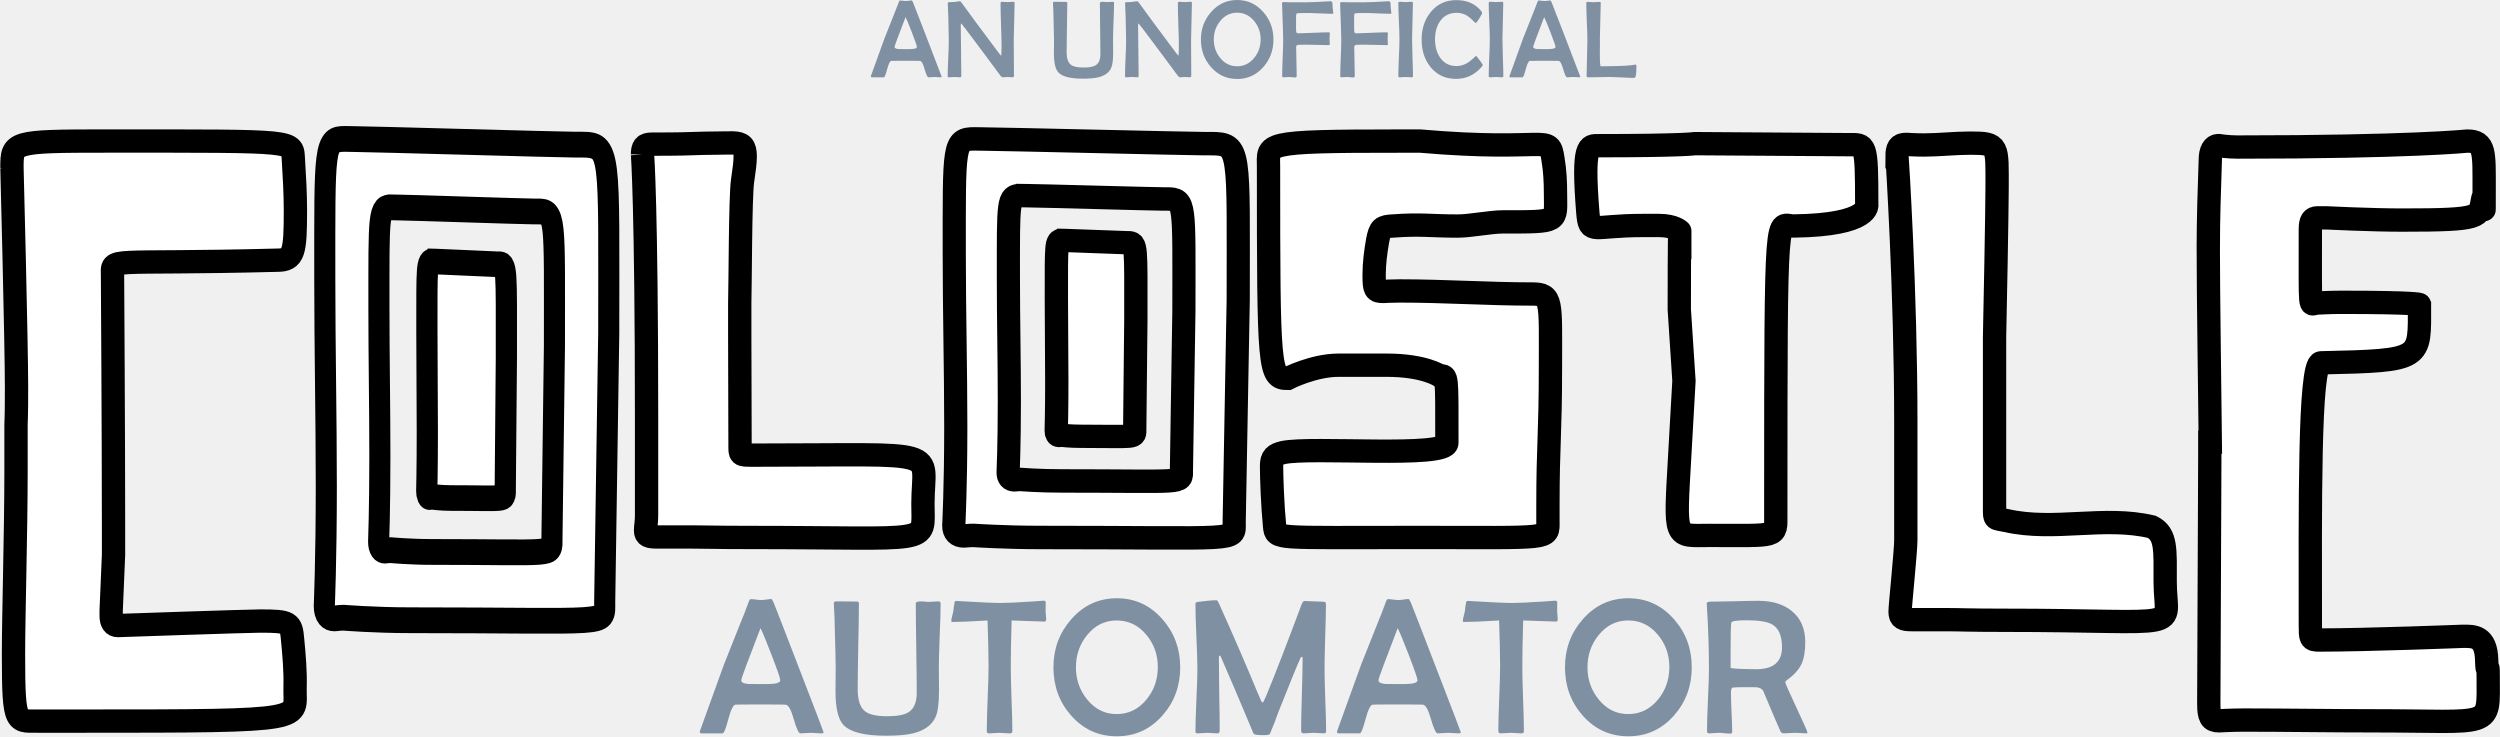
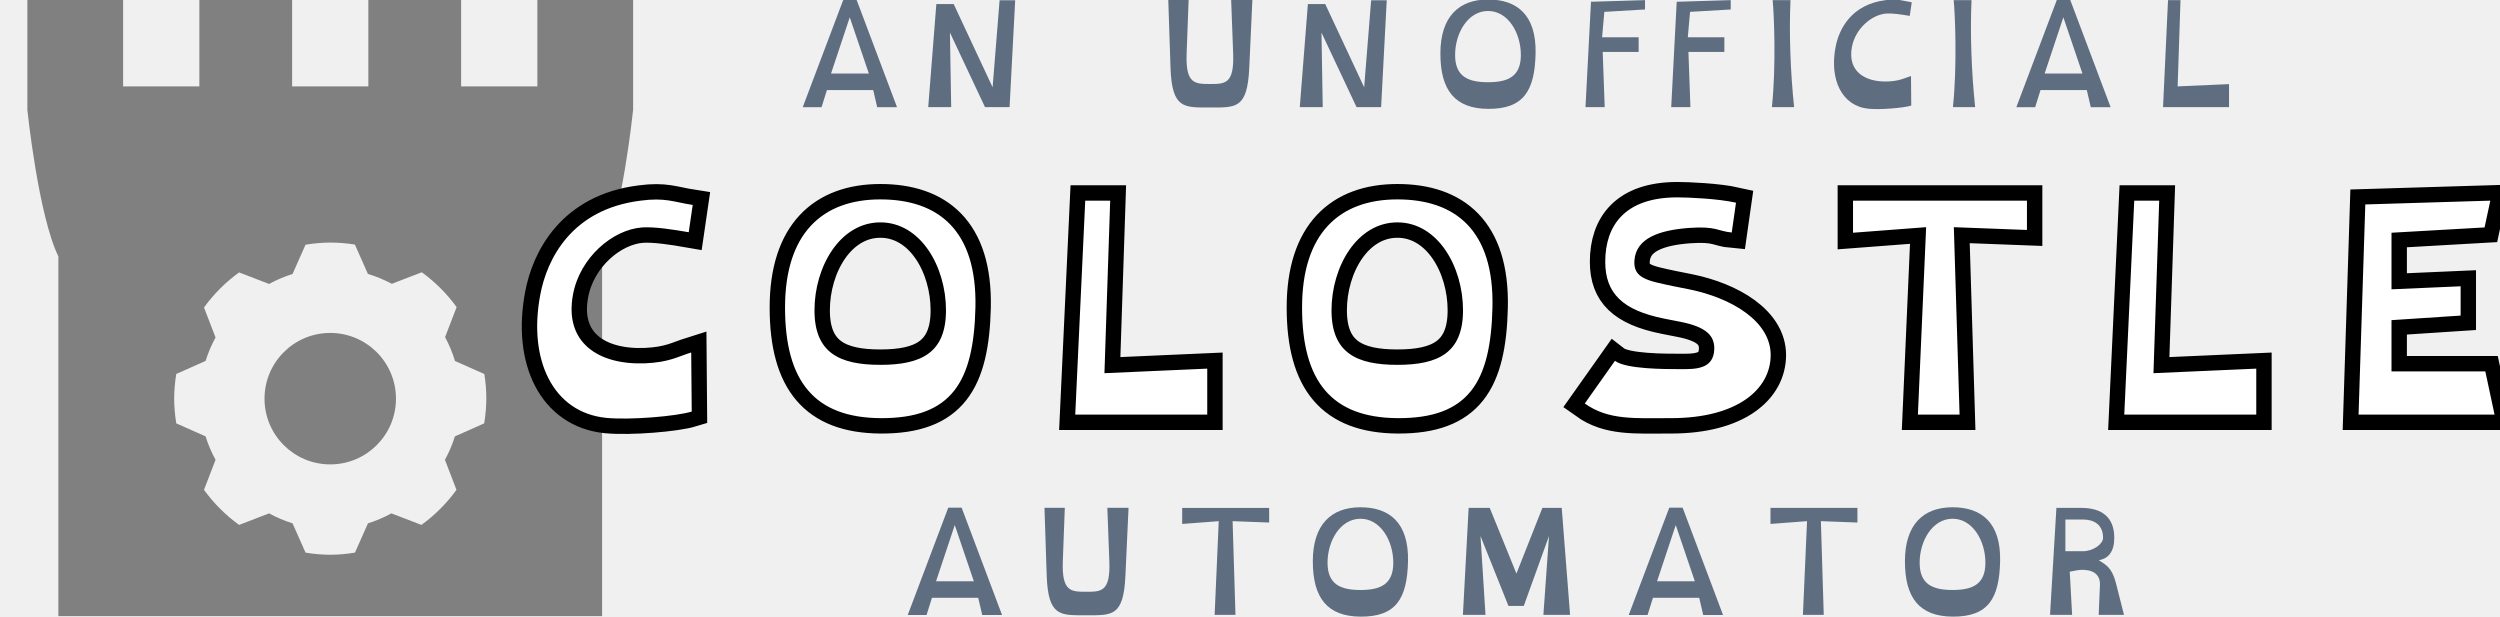
- <svg xmlns="http://www.w3.org/2000/svg" width="121.733mm" height="35.852mm" viewBox="0 0 460.093 135.505" version="1.1" id="svg1" xml:space="preserve">
+ <svg xmlns="http://www.w3.org/2000/svg" width="107.45mm" height="26.482mm" viewBox="0 0 406.111 100.089" version="1.1" id="svg1" xml:space="preserve">
  <defs id="defs1" />
-   <g id="layer1" transform="translate(-420.3167,-514.9411)">
-     <path style="font-size:16.294px;font-family:'Berlin Sans FB';-inkscape-font-specification:'Berlin Sans FB';text-align:center;text-anchor:middle;fill:#7f90a2;stroke-width:1.616;paint-order:markers fill stroke" d="m 571.888,649.702 q 0,0.208 -0.411,0.208 -0.325,0 -0.958,-0.052 -0.616,-0.052 -0.941,-0.052 -0.325,0 -0.975,0.052 -0.65,0.052 -0.975,0.052 -0.479,0 -1.232,-2.615 -0.735,-2.632 -1.505,-2.667 -0.633,-0.035 -3.301,-0.035 h -2.703 q -2.822,0 -3.216,0.035 -0.616,0.052 -1.317,2.667 -0.684,2.615 -1.061,2.615 h -3.849 q -0.342,0 -0.342,-0.242 0,-0.173 0.239,-0.779 l 4.191,-11.601 q 0.53,-1.403 3.216,-8.086 0.479,-1.108 1.3,-3.342 0.205,-0.658 0.445,-0.658 0.325,0 0.958,0.087 0.633,0.087 0.958,0.087 0.308,0 0.924,-0.087 0.633,-0.104 0.924,-0.104 0.154,0 0.428,0.641 0.411,0.97 4.054,10.441 5.149,13.315 5.149,13.437 z m -7.971,-9.558 q 0,-0.502 -1.539,-4.502 -1.488,-3.879 -2.104,-5.091 -3.541,9.142 -3.541,9.575 0,0.589 1.3,0.693 0.068,0.017 1.676,0.017 h 1.762 q 2.446,0 2.446,-0.693 z m 29.506,-14.147 q 0,2.009 -0.171,6.026 -0.154,4 -0.154,6.008 0,0.658 0.017,1.974 0.017,1.299 0.017,1.939 0,3.619 -0.667,5.021 -1.026,2.147 -3.985,2.909 -1.813,0.468 -5.114,0.468 -5.987,0 -7.851,-2.009 -1.437,-1.558 -1.437,-6.234 0,-0.571 0.017,-1.922 0.017,-1.368 0.017,-2.147 0,-2.043 -0.171,-7.532 0,-1.42 -0.154,-4.242 -0.017,-0.208 -0.017,-0.277 0,-0.364 0.445,-0.364 0.701,0 1.899,0.017 1.386,0.017 1.882,0.017 0.393,0 0.393,0.312 0,2.632 -0.12,7.913 -0.103,5.281 -0.103,7.913 0,2.978 1.317,4.034 1.129,0.935 4.157,0.935 2.754,0 3.917,-0.762 1.471,-0.952 1.471,-3.567 0,-2.736 -0.086,-8.207 -0.086,-5.489 -0.086,-8.225 0,-0.277 0.496,-0.346 0.359,-0.052 1.026,0 0.787,0.069 0.753,0.069 0.308,0 0.924,-0.052 0.633,-0.052 0.941,-0.052 0.428,0 0.428,0.381 z m 19.431,2.892 q 0,0.45 -0.308,0.45 -0.479,0 -6.055,-0.208 -0.154,5.281 -0.154,8.467 0,1.991 0.137,5.974 0.154,3.983 0.154,5.974 0,0.364 -0.496,0.364 -0.308,0 -0.941,-0.052 -0.633,-0.052 -0.958,-0.052 -0.308,0 -0.941,0.052 -0.633,0.052 -0.941,0.052 -0.428,0 -0.428,-0.433 0,-1.974 0.154,-5.922 0.171,-3.965 0.171,-5.956 0,-3.082 -0.188,-8.467 -4.413,0.277 -6.466,0.277 -0.205,0 -0.205,-0.173 0,-0.312 0.154,-0.9 0.188,-0.762 0.222,-0.9 0.034,-0.606 0.239,-1.68 0.086,-0.225 0.291,-0.225 l 0.205,0.017 q 6.055,0.364 7.988,0.364 1.71,0 5.593,-0.26 2.651,-0.173 2.207,-0.173 0.445,0 0.496,0.312 -0.034,-0.19 -0.034,1.68 0,0.225 0.051,0.71 0.051,0.468 0.051,0.71 z m 24.665,8.865 q 0,5.143 -3.25,8.848 -3.387,3.844 -8.416,3.844 -5.046,0 -8.416,-3.827 -3.25,-3.688 -3.25,-8.865 0,-5.125 3.284,-8.848 3.387,-3.861 8.381,-3.861 5.012,0 8.399,3.861 3.267,3.705 3.267,8.848 z m -4.122,-0.052 q 0,-3.394 -2.087,-5.905 -2.189,-2.667 -5.491,-2.667 -3.267,0 -5.439,2.701 -2.053,2.528 -2.053,5.922 0,3.376 2.053,5.905 2.172,2.701 5.439,2.701 3.318,0 5.508,-2.701 2.07,-2.528 2.07,-5.956 z m 30.977,11.774 q 0,0.433 -0.428,0.433 -0.308,0 -0.941,-0.052 -0.616,-0.052 -0.924,-0.052 -0.308,0 -0.941,0.052 -0.633,0.052 -0.941,0.052 -0.428,0 -0.428,-0.571 0,-2.199 0.137,-6.597 0.137,-4.398 0.137,-6.597 0,-0.329 -0.137,-0.329 -0.154,0 -0.239,0.19 -0.872,1.887 -4.122,10.078 -0.53,1.576 -1.522,3.931 -0.12,0.225 -1.232,0.225 -1.608,0 -1.779,-0.294 -0.582,-1.403 -1.659,-3.931 -1.42,-3.428 -4.362,-10.216 -0.051,-0.121 -0.222,-0.242 -0.137,0.104 -0.137,0.381 0,2.234 0.068,6.701 0.086,4.467 0.086,6.701 0,0.571 -0.428,0.571 -0.291,0 -0.889,-0.052 -0.599,-0.052 -0.889,-0.052 -0.308,0 -0.924,0.052 -0.599,0.052 -0.907,0.052 -0.428,0 -0.428,-0.329 0,-1.922 0.171,-5.749 0.188,-3.844 0.188,-5.766 0,-1.991 -0.188,-5.974 -0.171,-4 -0.171,-5.991 0,-0.329 0.393,-0.381 2.326,-0.312 3.507,-0.312 0.171,0 0.479,0.71 4.139,9.212 7.116,16.45 0.701,1.697 0.838,1.697 0.171,0 0.736,-1.385 2.326,-5.61 6.449,-16.657 0.257,-0.675 0.564,-0.675 0.582,0 1.745,0.069 1.18,0.069 1.762,0.069 0.428,0 0.428,0.416 0,1.991 -0.137,5.991 -0.12,3.983 -0.12,5.974 0,1.905 0.137,5.714 0.154,3.809 0.154,5.697 z m 24.785,0.225 q 0,0.208 -0.411,0.208 -0.325,0 -0.958,-0.052 -0.616,-0.052 -0.941,-0.052 -0.325,0 -0.975,0.052 -0.65,0.052 -0.975,0.052 -0.479,0 -1.232,-2.615 -0.736,-2.632 -1.505,-2.667 -0.633,-0.035 -3.301,-0.035 h -2.703 q -2.822,0 -3.216,0.035 -0.616,0.052 -1.317,2.667 -0.684,2.615 -1.061,2.615 h -3.849 q -0.342,0 -0.342,-0.242 0,-0.173 0.239,-0.779 l 4.191,-11.601 q 0.53,-1.403 3.216,-8.086 0.479,-1.108 1.3,-3.342 0.205,-0.658 0.445,-0.658 0.325,0 0.958,0.087 0.633,0.087 0.958,0.087 0.308,0 0.924,-0.087 0.633,-0.104 0.924,-0.104 0.154,0 0.428,0.641 0.411,0.97 4.054,10.441 5.149,13.315 5.149,13.437 z m -7.971,-9.558 q 0,-0.502 -1.539,-4.502 -1.488,-3.879 -2.104,-5.091 -3.541,9.142 -3.541,9.575 0,0.589 1.3,0.693 0.068,0.017 1.676,0.017 h 1.762 q 2.446,0 2.446,-0.693 z m 25.811,-11.255 q 0,0.45 -0.308,0.45 -0.479,0 -6.055,-0.208 -0.154,5.281 -0.154,8.467 0,1.991 0.137,5.974 0.154,3.983 0.154,5.974 0,0.364 -0.496,0.364 -0.308,0 -0.941,-0.052 -0.633,-0.052 -0.958,-0.052 -0.308,0 -0.941,0.052 -0.633,0.052 -0.941,0.052 -0.428,0 -0.428,-0.433 0,-1.974 0.154,-5.922 0.171,-3.965 0.171,-5.956 0,-3.082 -0.188,-8.467 -4.413,0.277 -6.466,0.277 -0.205,0 -0.205,-0.173 0,-0.312 0.154,-0.9 0.188,-0.762 0.222,-0.9 0.034,-0.606 0.239,-1.68 0.086,-0.225 0.291,-0.225 l 0.205,0.017 q 6.055,0.364 7.988,0.364 1.71,0 5.593,-0.26 2.651,-0.173 2.207,-0.173 0.445,0 0.496,0.312 -0.034,-0.19 -0.034,1.68 0,0.225 0.051,0.71 0.051,0.468 0.051,0.71 z m 24.665,8.865 q 0,5.143 -3.25,8.848 -3.387,3.844 -8.416,3.844 -5.046,0 -8.416,-3.827 -3.25,-3.688 -3.25,-8.865 0,-5.125 3.284,-8.848 3.387,-3.861 8.381,-3.861 5.012,0 8.399,3.861 3.267,3.705 3.267,8.848 z m -4.122,-0.052 q 0,-3.394 -2.087,-5.905 -2.189,-2.667 -5.491,-2.667 -3.267,0 -5.439,2.701 -2.053,2.528 -2.053,5.922 0,3.376 2.053,5.905 2.172,2.701 5.439,2.701 3.318,0 5.508,-2.701 2.07,-2.528 2.07,-5.956 z m 25.418,12.069 q 0,0.138 -0.274,0.138 -0.325,0 -0.992,-0.052 -0.667,-0.052 -0.992,-0.052 -0.359,0 -1.078,0.052 -0.701,0.052 -1.061,0.052 -0.393,0 -0.599,-0.433 -0.547,-1.177 -3.113,-7.29 -0.257,-0.623 -1.249,-0.762 -0.222,-0.017 -1.557,-0.017 -2.36,0 -2.805,0.069 -0.359,0.052 -0.359,0.883 0,1.212 0.103,3.636 0.12,2.407 0.12,3.602 0,0.364 -0.342,0.364 -0.342,0 -1.043,-0.069 -0.684,-0.087 -1.043,-0.087 -0.291,0 -0.889,0.052 -0.599,0.052 -0.889,0.052 -0.428,0 -0.428,-0.398 0,-1.922 0.171,-5.766 0.188,-3.861 0.188,-5.783 0,-5.472 -0.393,-11.671 l -0.017,-0.277 q -0.017,-0.346 0.718,-0.346 1.471,0 4.396,-0.069 2.942,-0.087 4.396,-0.087 3.797,0 6.089,1.835 2.532,2.026 2.532,5.749 0,2.563 -0.684,4.034 -0.718,1.558 -2.668,2.961 -0.325,0.225 -0.325,0.433 0,0.242 2.035,4.606 2.053,4.363 2.053,4.641 z m -4.687,-15.705 q 0,-3.134 -1.779,-4.19 -1.317,-0.779 -4.738,-0.779 -2.771,0 -2.822,0.45 -0.12,0.935 -0.12,5.004 v 3.307 q 0.051,0.035 0.222,0.069 0.308,0.035 1.009,0.087 1.625,0.087 3.507,0.087 4.721,0 4.721,-4.034 z" id="text169-5" aria-label="AUTOMATOR" />
-     <path style="font-size:9.324px;font-family:'Berlin Sans FB';-inkscape-font-specification:'Berlin Sans FB';text-align:center;text-anchor:middle;fill:#7f90a2;stroke-width:0.925;paint-order:markers fill stroke" d="m 593.619,529.051 q 0,0.119 -0.235,0.119 -0.186,0 -0.548,-0.03 -0.352,-0.03 -0.538,-0.03 -0.186,0 -0.558,0.03 -0.372,0.03 -0.558,0.03 -0.274,0 -0.705,-1.496 -0.421,-1.506 -0.861,-1.526 -0.362,-0.02 -1.889,-0.02 h -1.547 q -1.615,0 -1.84,0.02 -0.352,0.03 -0.754,1.526 -0.392,1.496 -0.607,1.496 h -2.202 q -0.196,0 -0.196,-0.139 0,-0.099 0.137,-0.446 l 2.398,-6.639 q 0.303,-0.803 1.84,-4.627 0.274,-0.634 0.744,-1.912 0.117,-0.377 0.254,-0.377 0.186,0 0.548,0.05 0.362,0.05 0.548,0.05 0.176,0 0.529,-0.05 0.362,-0.059 0.529,-0.059 0.088,0 0.245,0.367 0.235,0.555 2.32,5.975 2.946,7.62 2.946,7.689 z m -4.561,-5.47 q 0,-0.287 -0.881,-2.576 -0.852,-2.22 -1.204,-2.913 -2.026,5.232 -2.026,5.48 0,0.337 0.744,0.396 0.039,0.011 0.959,0.011 h 1.008 q 1.4,0 1.4,-0.396 z m 17.981,-8.095 q 0,1.14 -0.078,3.438 -0.078,2.299 -0.078,3.448 0,1.08 0.019,3.24 0.019,2.15 0.019,3.23 0,0.327 -0.245,0.327 -0.147,0 -0.44,-0.03 -0.294,-0.03 -0.44,-0.03 -0.157,0 -0.48,0.03 -0.323,0.03 -0.48,0.03 -0.176,0 -0.421,-0.327 -2.114,-2.883 -6.411,-8.601 -0.666,-0.872 -0.773,-0.971 -0.098,0 -0.098,0.406 0,1.526 0.049,4.588 0.049,3.052 0.049,4.578 0,0.327 -0.196,0.327 -0.166,0 -0.509,-0.03 -0.343,-0.03 -0.509,-0.03 -0.176,0 -0.529,0.03 -0.343,0.03 -0.519,0.03 -0.245,0 -0.245,-0.198 0,-1.09 0.098,-3.28 0.108,-2.2 0.108,-3.3 0,-1.199 -0.088,-4.32 -0.019,-0.812 -0.098,-2.438 l -0.011,-0.129 q -0.011,-0.149 0.235,-0.159 0.636,-0.011 0.998,-0.04 0.137,-0.011 0.519,-0.079 0.323,-0.059 0.509,-0.059 0.088,0 0.303,0.287 2.251,3.131 6.891,9.314 0.206,0.258 0.382,0.446 0.069,-0.416 0.069,-1.902 0,-1.288 -0.098,-3.864 -0.088,-2.576 -0.088,-3.854 0,-0.327 0.196,-0.327 0.176,0 0.529,0.03 0.362,0.03 0.538,0.03 0.186,0 0.558,-0.03 0.372,-0.03 0.558,-0.03 0.206,0 0.206,0.218 z m 18.304,0 q 0,1.149 -0.098,3.448 -0.088,2.289 -0.088,3.438 0,0.377 0.011,1.13 0.011,0.743 0.011,1.11 0,2.071 -0.382,2.874 -0.587,1.229 -2.281,1.665 -1.038,0.268 -2.927,0.268 -3.426,0 -4.493,-1.149 -0.822,-0.892 -0.822,-3.567 0,-0.327 0.011,-1.1 0.011,-0.783 0.011,-1.229 0,-1.169 -0.098,-4.31 0,-0.813 -0.088,-2.428 -0.011,-0.119 -0.011,-0.158 0,-0.208 0.254,-0.208 0.401,0 1.087,0.011 0.793,0.011 1.077,0.011 0.225,0 0.225,0.178 0,1.506 -0.069,4.528 -0.059,3.022 -0.059,4.528 0,1.704 0.754,2.309 0.646,0.535 2.379,0.535 1.576,0 2.242,-0.436 0.842,-0.545 0.842,-2.041 0,-1.566 -0.049,-4.697 -0.049,-3.141 -0.049,-4.707 0,-0.158 0.284,-0.198 0.206,-0.03 0.587,0 0.45,0.04 0.431,0.04 0.176,0 0.529,-0.03 0.362,-0.03 0.538,-0.03 0.245,0 0.245,0.218 z m 14.33,0 q 0,1.14 -0.078,3.438 -0.078,2.299 -0.078,3.448 0,1.08 0.019,3.24 0.019,2.15 0.019,3.23 0,0.327 -0.245,0.327 -0.147,0 -0.44,-0.03 -0.294,-0.03 -0.44,-0.03 -0.157,0 -0.48,0.03 -0.323,0.03 -0.48,0.03 -0.176,0 -0.421,-0.327 -2.114,-2.883 -6.411,-8.601 -0.666,-0.872 -0.773,-0.971 -0.098,0 -0.098,0.406 0,1.526 0.049,4.588 0.049,3.052 0.049,4.578 0,0.327 -0.196,0.327 -0.166,0 -0.509,-0.03 -0.343,-0.03 -0.509,-0.03 -0.176,0 -0.529,0.03 -0.343,0.03 -0.519,0.03 -0.245,0 -0.245,-0.198 0,-1.09 0.098,-3.28 0.108,-2.2 0.108,-3.3 0,-1.199 -0.088,-4.32 -0.019,-0.812 -0.098,-2.438 l -0.011,-0.129 q -0.011,-0.149 0.235,-0.159 0.636,-0.011 0.998,-0.04 0.137,-0.011 0.519,-0.079 0.323,-0.059 0.509,-0.059 0.088,0 0.303,0.287 2.251,3.131 6.891,9.314 0.206,0.258 0.382,0.446 0.069,-0.416 0.069,-1.902 0,-1.288 -0.098,-3.864 -0.088,-2.576 -0.088,-3.854 0,-0.327 0.196,-0.327 0.176,0 0.529,0.03 0.362,0.03 0.538,0.03 0.186,0 0.558,-0.03 0.372,-0.03 0.558,-0.03 0.206,0 0.206,0.218 z m 15.006,6.728 q 0,2.943 -1.86,5.063 -1.938,2.2 -4.816,2.2 -2.888,0 -4.816,-2.19 -1.86,-2.111 -1.86,-5.073 0,-2.933 1.879,-5.063 1.938,-2.21 4.796,-2.21 2.868,0 4.806,2.21 1.87,2.12 1.87,5.063 z m -2.359,-0.03 q 0,-1.942 -1.194,-3.379 -1.253,-1.526 -3.142,-1.526 -1.87,0 -3.113,1.546 -1.175,1.447 -1.175,3.389 0,1.932 1.175,3.379 1.243,1.546 3.113,1.546 1.899,0 3.152,-1.546 1.184,-1.447 1.184,-3.409 z m 13.371,-4.885 q 0,0.188 -0.206,0.188 -0.763,0 -2.506,-0.089 -1.625,-0.079 -2.506,-0.059 l -0.715,0.011 q -0.685,0.011 -0.724,0.03 -0.196,0.079 -0.196,0.624 v 2.388 q 0,0.674 0.284,0.674 0.949,0 2.858,-0.089 1.919,-0.089 2.868,-0.089 0.206,0 0.206,0.158 0,0.168 -0.029,0.505 -0.019,0.327 -0.019,0.495 0,0.178 0.019,0.545 0.019,0.357 0.019,0.535 0,0.119 -0.206,0.119 -0.675,0 -2.056,-0.04 -1.37,-0.04 -2.056,-0.04 -1.263,0 -1.429,0.02 -0.44,0.05 -0.44,0.367 0,0.892 0.049,2.675 0.049,1.784 0.049,2.675 0,0.297 -0.235,0.297 -0.196,0 -0.587,-0.04 -0.382,-0.05 -0.587,-0.05 -0.166,0 -0.509,0.03 -0.343,0.03 -0.509,0.03 -0.245,0 -0.245,-0.218 0,-1.1 0.088,-3.31 0.098,-2.21 0.098,-3.31 0,-1.021 -0.206,-6.639 v -0.129 q -0.011,-0.208 0.245,-0.238 0.078,0 1.243,0.03 1.537,0.03 2.848,0.011 1.772,-0.02 4.512,-0.198 0.372,-0.03 0.421,0.327 -0.011,0.268 0.039,0.813 0.117,0.763 0.117,0.991 z m 10.689,0 q 0,0.188 -0.206,0.188 -0.763,0 -2.506,-0.089 -1.625,-0.079 -2.506,-0.059 l -0.715,0.011 q -0.685,0.011 -0.724,0.03 -0.196,0.079 -0.196,0.624 v 2.388 q 0,0.674 0.284,0.674 0.949,0 2.858,-0.089 1.919,-0.089 2.868,-0.089 0.206,0 0.206,0.158 0,0.168 -0.029,0.505 -0.019,0.327 -0.019,0.495 0,0.178 0.019,0.545 0.019,0.357 0.019,0.535 0,0.119 -0.206,0.119 -0.675,0 -2.056,-0.04 -1.37,-0.04 -2.056,-0.04 -1.263,0 -1.429,0.02 -0.44,0.05 -0.44,0.367 0,0.892 0.049,2.675 0.049,1.784 0.049,2.675 0,0.297 -0.235,0.297 -0.196,0 -0.587,-0.04 -0.382,-0.05 -0.587,-0.05 -0.166,0 -0.509,0.03 -0.343,0.03 -0.509,0.03 -0.245,0 -0.245,-0.218 0,-1.1 0.088,-3.31 0.098,-2.21 0.098,-3.31 0,-1.021 -0.206,-6.639 v -0.129 q -0.011,-0.208 0.245,-0.238 0.078,0 1.243,0.03 1.537,0.03 2.848,0.011 1.772,-0.02 4.512,-0.198 0.372,-0.03 0.421,0.327 -0.011,0.268 0.039,0.813 0.117,0.763 0.117,0.991 z m 3.974,11.663 q 0,0.208 -0.284,0.208 -0.176,0 -0.538,-0.03 -0.362,-0.03 -0.538,-0.03 -0.186,0 -0.548,0.03 -0.362,0.03 -0.538,0.03 -0.245,0 -0.245,-0.228 0,-1.13 0.098,-3.399 0.108,-2.279 0.108,-3.418 0,-1.1 -0.108,-3.3 -0.098,-2.21 -0.098,-3.31 0,-0.248 0.225,-0.248 0.186,0 0.568,0.03 0.382,0.03 0.578,0.03 0.176,0 0.529,-0.03 0.352,-0.03 0.529,-0.03 0.254,0 0.254,0.198 0,1.11 -0.078,3.329 -0.078,2.22 -0.078,3.329 0,1.14 0.078,3.418 0.088,2.279 0.088,3.419 z m 12.852,-2.081 q 0,0.119 -0.186,0.337 -1.909,2.239 -4.728,2.239 -2.937,0 -4.698,-2.17 -1.644,-2.021 -1.644,-5.053 0,-3.032 1.674,-5.073 1.781,-2.2 4.708,-2.2 2.966,0 4.591,2.031 0.157,0.208 0.157,0.347 0,0.168 -0.519,1.001 -0.519,0.822 -0.626,0.822 -0.127,0 -0.597,-0.486 -0.578,-0.595 -1.087,-0.892 -0.842,-0.486 -1.86,-0.486 -1.938,0 -3.015,1.496 -0.959,1.338 -0.959,3.369 0,2.031 0.949,3.399 1.077,1.536 3.005,1.536 0.959,0 1.85,-0.486 0.587,-0.317 1.194,-0.902 0.509,-0.486 0.558,-0.486 0.059,0 0.646,0.793 0.587,0.783 0.587,0.862 z m 3.778,2.081 q 0,0.208 -0.284,0.208 -0.176,0 -0.538,-0.03 -0.362,-0.03 -0.538,-0.03 -0.186,0 -0.548,0.03 -0.362,0.03 -0.538,0.03 -0.245,0 -0.245,-0.228 0,-1.13 0.098,-3.399 0.108,-2.279 0.108,-3.418 0,-1.1 -0.108,-3.3 -0.098,-2.21 -0.098,-3.31 0,-0.248 0.225,-0.248 0.186,0 0.568,0.03 0.382,0.03 0.578,0.03 0.176,0 0.529,-0.03 0.352,-0.03 0.529,-0.03 0.255,0 0.255,0.198 0,1.11 -0.078,3.329 -0.078,2.22 -0.078,3.329 0,1.14 0.078,3.418 0.088,2.279 0.088,3.419 z m 14.164,0.089 q 0,0.119 -0.235,0.119 -0.186,0 -0.548,-0.03 -0.352,-0.03 -0.538,-0.03 -0.186,0 -0.558,0.03 -0.372,0.03 -0.558,0.03 -0.274,0 -0.705,-1.496 -0.421,-1.506 -0.861,-1.526 -0.362,-0.02 -1.889,-0.02 h -1.547 q -1.615,0 -1.84,0.02 -0.352,0.03 -0.754,1.526 -0.392,1.496 -0.607,1.496 h -2.202 q -0.196,0 -0.196,-0.139 0,-0.099 0.137,-0.446 l 2.398,-6.639 q 0.303,-0.803 1.84,-4.627 0.274,-0.634 0.744,-1.912 0.117,-0.377 0.254,-0.377 0.186,0 0.548,0.05 0.362,0.05 0.548,0.05 0.176,0 0.529,-0.05 0.362,-0.059 0.529,-0.059 0.088,0 0.245,0.367 0.235,0.555 2.32,5.975 2.946,7.62 2.946,7.689 z m -4.561,-5.47 q 0,-0.287 -0.881,-2.576 -0.852,-2.22 -1.204,-2.913 -2.026,5.232 -2.026,5.48 0,0.337 0.744,0.396 0.039,0.011 0.959,0.011 h 1.008 q 1.4,0 1.4,-0.396 z m 14.898,3.438 q 0,1.387 -0.147,1.972 -0.069,0.287 -0.343,0.287 -0.724,0 -2.173,-0.089 -1.449,-0.079 -2.173,-0.079 -0.685,0 -2.046,0.03 -1.361,0.03 -2.046,0.03 -0.245,0 -0.245,-0.248 0,-1.08 0.069,-3.26 0.078,-2.18 0.078,-3.27 0,-1.149 -0.108,-3.438 -0.098,-2.299 -0.098,-3.448 0,-0.218 0.245,-0.218 0.176,0 0.538,0.03 0.362,0.03 0.548,0.03 0.176,0 0.548,-0.03 0.372,-0.03 0.548,-0.03 0.235,0 0.235,0.188 0,1.05 -0.078,3.161 -0.078,2.111 -0.078,3.171 0,0.515 0,1.566 -0.011,1.05 -0.011,1.566 0,2.2 0.176,2.2 3.612,0 5.452,-0.178 0.088,-0.011 0.45,-0.069 0.294,-0.059 0.45,-0.059 0.206,0 0.206,0.188 z" id="text170-5" aria-label="AN UNOFFICIAL" />
-     <path style="font-size:43.25px;font-family:'Summer Square';-inkscape-font-specification:'Summer Square';text-align:center;text-anchor:middle;fill:#ffffff;stroke:#000000;stroke-width:4.29;paint-order:markers fill stroke" d="m 826.724,560.566 c 0,8.662 0.279,26.536 0.372,35.748 h -0.093 v 3.025 c 0,2.475 -0.186,43.31 -0.186,45.098 0,2.475 0.372,3.162 1.86,3.162 0,0 2.325,-0.138 4.649,-0.138 7.904,0 15.807,0.138 23.618,0.138 22.595,0 21.294,1.65 21.294,-8.25 0,-3.3 -0.186,0.531 -0.279,-2.906 -0.093,-4.537 -2.418,-4.4 -4.37,-4.4 0,0 -17.481,0.687 -26.501,0.687 -1.581,0 -1.581,-0.275 -1.581,-2.75 0,-20.624 -0.279,-48.266 1.953,-48.266 18.969,-0.412 18.132,-0.55 18.132,-10.724 0,0 -0.186,-0.41 -14.506,-0.41 -2.046,0 -4.37,0.138 -4.37,0.138 -1.395,0 -1.209,2.601 -1.209,-13.623 0,-1.512 0.372,-2.062 1.302,-2.062 h 0.837 0.744 c 0,0 8.369,0.412 14.041,0.412 14.971,0 14.134,-0.55 14.785,-3.85 0.279,-1.787 0.279,6.496 0.279,-1.891 0,-6.737 0.186,-8.8 -3.069,-8.8 0,0 -10.693,1.1 -42.308,1.1 -1.86,0 -3.533,-0.275 -3.533,-0.275 -0.93,0 -1.488,0.962 -1.488,2.612 -0.186,5.5 -0.372,10.862 -0.372,16.224 z" id="path9" />
-     <path style="font-size:43.25px;font-family:'Summer Square';-inkscape-font-specification:'Summer Square';text-align:center;text-anchor:middle;fill:#ffffff;stroke:#000000;stroke-width:4.29;paint-order:markers fill stroke" d="m 769.446,543.789 c 0,0 1.613,24.568 1.613,48.747 v 21.867 c 0,1.936 -1.056,12.072 -1.056,13.097 0,1.253 0.558,1.481 2.139,1.481 h 6.23 c 2.697,0 4.37,0.114 10.507,0.114 34.683,0 29.912,2.243 29.912,-7.096 0,-5.904 0.262,-8.745 -2.457,-10.097 -8.71,-2.087 -17.937,0.839 -26.711,-1.144 -2.285,-0.517 -2.232,0 -2.232,-2.278 v -24.715 -6.834 c 0.093,-3.417 0.465,-23.804 0.465,-27.22 0,-8.086 0.372,-8.428 -4.928,-8.428 -2.883,0 -5.765,0.342 -8.555,0.342 -1.581,0 -3.254,-0.114 -3.254,-0.114 -1.302,0 -1.674,0.569 -1.674,2.278 z" id="path8" />
-     <path style="font-size:43.25px;font-family:'Summer Square';-inkscape-font-specification:'Summer Square';text-align:center;text-anchor:middle;fill:#ffffff;stroke:#000000;stroke-width:4.29;paint-order:markers fill stroke" d="m 730.23,585.041 -0.768,13.566 c -0.91,16.07 -1.116,14.872 5.486,14.872 12.739,0 12.181,0.471 12.181,-3.765 V 607.549 c 0,-56.76 0.093,-50.924 3.347,-51.018 14.32,-0.188 13.39,-3.953 13.39,-3.953 0,-11.578 -0.186,-11.013 -3.347,-11.013 l -28.268,-0.188 c 0,0 -2.139,0.377 -17.76,0.377 -1.767,0 -2.976,-0.471 -1.953,12.331 0.372,4.142 0.651,2.353 10.135,2.353 h 2.976 c 2.79,0 3.812,1.035 3.812,1.035 0,-0.188 -0.093,1.035 -0.093,14.402 z" id="path7" />
-     <path style="font-size:43.25px;font-family:'Summer Square';-inkscape-font-specification:'Summer Square';text-align:center;text-anchor:middle;fill:#ffffff;stroke:#000000;stroke-width:4.29;paint-order:markers fill stroke" d="m 677.948,540.906 c -25.757,0 -24.176,0.377 -24.176,4.801 0,37.463 0.093,38.875 3.533,38.875 0,0 4.727,-2.431 9.377,-2.431 h 8.834 c 6.974,0 9.778,1.96 9.778,1.96 1.395,0 1.302,-0.377 1.302,12.331 0,2.824 -24.92,0.659 -30.127,1.788 -1.581,0.377 -2.139,0.847 -2.139,2.447 0,2.165 0.186,7.342 0.558,11.107 0.279,2.447 -0.279,2.071 26.222,2.071 25.106,0 24.083,0.471 24.083,-3.012 v -2.918 c 0,-11.201 0.465,-12.889 0.465,-25.597 0,-12.048 0.372,-13.278 -3.347,-13.278 -8.09,0 -16.179,-0.565 -24.362,-0.565 -1.488,0 -3.069,0.094 -3.069,0.094 -1.488,0 -1.674,-0.282 -1.674,-3.012 0,-2.165 0.279,-4.236 0.651,-6.401 0.465,-2.259 0.744,-2.541 2.883,-2.636 5.021,-0.377 6.845,0.013 11.866,0.013 2.325,0 5.987,-0.767 8.312,-0.767 10.6,0 9.67,0.094 9.67,-5.177 0,-2.071 -0.093,-4.236 -0.465,-6.401 -0.744,-4.801 -0.558,-1.224 -24.455,-3.295 h -3.719 z" id="path6" />
-     <path style="font-size:43.25px;font-family:'Summer Square';-inkscape-font-specification:'Summer Square';text-align:center;text-anchor:middle;fill:#ffffff;stroke:#000000;stroke-width:4.29;paint-order:markers fill stroke" d="m 538.563,543.353 c 0,0 0.744,9.695 0.744,48.288 v 18.073 c 0,1.6 -0.186,1.977 -0.186,2.824 0,1.035 0.558,1.224 2.139,1.224 h 6.23 c 2.697,0 4.37,0.094 10.507,0.094 34.683,0 32.158,1.506 32.173,-6.212 0.019,-10.363 4.415,-8.942 -30.499,-8.942 h -0.93 c -2.325,0 -2.232,0 -2.232,-1.883 l -0.053,-20.339 v -5.648 c 0.093,-2.824 0.093,-19.792 0.518,-22.584 1.217,-7.988 0.372,-6.966 -4.928,-6.966 -2.883,0 -5.519,0.172 -8.309,0.172 -1.581,0 -3.5,0.017 -3.5,0.017 -1.302,0 -1.674,0.471 -1.674,1.883 z" id="path3" />
-     <path style="font-size:43.25px;font-family:'Summer Square';-inkscape-font-specification:'Summer Square';text-align:center;text-anchor:middle;fill:#ffffff;stroke:#000000;stroke-width:4.29;paint-order:markers fill stroke" d="m 422.518,545.86 c 0,0 0.837,32.414 0.837,40.276 0,2.345 0,4.69 -0.093,7.035 v 8.828 c 0,10.621 -0.465,26.483 -0.465,33.242 0,13.931 0.465,12.276 5.114,12.414 h 7.253 c 43.052,0 39.282,-0.104 39.456,-6.279 0.082,-2.895 -0.186,-5.931 -0.465,-8.828 -0.279,-3.034 -0.465,-3.31 -5.951,-3.31 -2.325,0 -26.222,0.828 -26.222,0.828 -0.744,0 -1.209,-0.552 -1.209,-1.793 v -0.966 l 0.435,-10.273 v -5.241 c 0,-17.103 -0.186,-46.069 -0.186,-46.069 0,-3.586 -1.674,-2.069 30.313,-2.897 3.068,0 3.347,-1.379 3.347,-9.241 0,-3.034 -0.186,-6.207 -0.372,-9.241 -0.279,-3.586 1.581,-3.448 -34.126,-3.448 -17.76,0 -17.667,0.138 -17.667,4.966 z" id="text1-1" />
-     <g id="g11" transform="matrix(2.16312,0,0,2.16312,-756.4506,-677.7429)">
-       <path id="path4" style="font-size:43.25px;font-family:'Summer Square';-inkscape-font-specification:'Summer Square';text-align:center;text-anchor:middle;fill:#ffffff;stroke:#000000;stroke-width:1.983;paint-order:markers fill stroke" d="m 630.763,559.757 c -1.83,-0.005 -1.729,0.554 -1.729,9.788 0,4.844 0.13,9.731 0.13,14.575 0,5.147 -0.173,8.347 -0.173,8.347 0,0.562 0.302,0.866 0.865,0.866 0.216,0 0.346,-0.045 0.821,-0.045 0,0 2.638,0.175 5.709,0.175 17.343,0 16.609,0.388 16.609,-1.256 0.043,-2.206 0.346,-18.857 0.346,-18.857 0,-12.672 0.26,-13.191 -2.335,-13.191 h -0.564 c -1.384,0 -17.56,-0.388 -18.771,-0.388 -0.346,0 -0.647,-0.013 -0.908,-0.014 z m 3.975,4.793 c 0.162,9.9e-4 0.348,0.01 0.562,0.01 0.749,0 10.746,0.278 11.602,0.278 h 0.348 c 1.604,0 1.442,0.372 1.442,9.444 0,0 -0.185,11.922 -0.212,13.501 0,1.177 0.454,0.899 -10.266,0.899 -1.898,0 -3.529,-0.126 -3.529,-0.126 -0.294,0 -0.373,0.033 -0.507,0.033 -0.348,0 -0.535,-0.219 -0.535,-0.621 0,0 0.106,-2.29 0.106,-5.975 0,-3.468 -0.081,-6.966 -0.081,-10.434 0,-6.611 -0.062,-7.012 1.069,-7.008 z" transform="scale(0.9939077,1.00613)" />
-       <path id="path11" style="font-size:43.25px;font-family:'Summer Square';-inkscape-font-specification:'Summer Square';text-align:center;text-anchor:middle;fill:#ffffff;stroke:#000000;stroke-width:1.983;paint-order:markers fill stroke" d="m 634.37,571.822 c -0.509,-0.003 -0.481,0.274 -0.481,4.841 0,2.396 0.036,4.812 0.036,7.208 0,2.545 -0.048,4.128 -0.048,4.128 0,0.278 0.084,0.428 0.241,0.428 0.06,0 0.096,-0.022 0.229,-0.022 0,0 0.734,0.086 1.588,0.086 4.825,0 4.621,0.192 4.621,-0.621 0.012,-1.091 0.096,-9.326 0.096,-9.326 0,-6.267 0.072,-6.524 -0.649,-6.524 h -0.157 c -0.385,0 -4.885,-0.192 -5.222,-0.192 -0.096,0 -0.18,-0.006 -0.253,-0.007 z" />
+   <g id="layer1" transform="translate(-447.4046,-532.5252)">
+     <g id="text169-5" style="font-weight:bold;font-size:10.667px;font-family:Arial;-inkscape-font-specification:'Arial, Bold';text-align:center;text-anchor:middle;fill:#5e6e80;fill-opacity:1;stroke:none;stroke-width:0.462;paint-order:markers fill stroke" transform="matrix(1.900064,0,0,1.923429,-593.0302,-529.8731)" aria-label="AUTOMATOR">
+       <path style="font-weight:normal;font-family:OpenDyslexic;-inkscape-font-specification:OpenDyslexic;fill:#5e6e80;fill-opacity:1;stroke:none" d="m 625.184,604.286 h 1.611 l 0.459,-1.451 h 3.957 l 0.341,1.451 h 1.696 l -3.456,-9.067 h -1.141 z m 2.421,-2.848 1.6,-4.747 1.632,4.747 z m 9.461,-0.469 c 0.128,3.467 1.152,3.339 3.381,3.339 2.208,0 3.189,0.128 3.349,-3.339 l 0.267,-5.739 h -1.813 l 0.171,4.533 c 0.096,2.56 -0.693,2.56 -1.973,2.56 -1.291,0 -2.101,0 -2.005,-2.56 l 0.171,-4.533 h -1.739 z m 14.357,3.307 h 1.781 l -0.245,-7.915 3.125,0.117 v -1.237 h -7.435 v 1.355 l 3.125,-0.235 z m 12.469,0.149 c 3.061,0.021 3.989,-1.547 4.064,-4.672 0.075,-3.264 -1.589,-4.565 -4.064,-4.565 -2.475,0 -4.075,1.429 -4.075,4.565 0,3.125 1.269,4.651 4.075,4.672 z m 0,-2.251 c -1.728,0 -2.816,-0.491 -2.816,-2.304 0,-1.835 1.088,-3.712 2.816,-3.712 1.728,0 2.805,1.877 2.805,3.712 0,1.813 -1.077,2.304 -2.805,2.304 z m 8.757,2.101 h 1.931 l -0.427,-6.656 2.389,5.899 h 1.312 l 2.155,-5.899 -0.48,6.656 h 2.283 l -0.715,-9.035 h -1.653 l -2.219,5.547 -2.283,-5.547 h -1.803 z m 14.176,0.011 h 1.611 l 0.459,-1.451 h 3.957 l 0.341,1.451 h 1.696 l -3.456,-9.067 h -1.141 z m 2.421,-2.848 1.6,-4.747 1.632,4.747 z" id="path3" />
+       <path style="font-weight:normal;font-family:OpenDyslexic;-inkscape-font-specification:OpenDyslexic;letter-spacing:0.006px;fill:#5e6e80;fill-opacity:1;stroke:none" d="m 701.718,604.275 h 1.781 l -0.245,-7.915 3.125,0.117 v -1.237 h -7.435 v 1.355 l 3.125,-0.235 z" id="path4" />
+       <path style="font-weight:normal;font-family:OpenDyslexic;-inkscape-font-specification:OpenDyslexic;fill:#5e6e80;fill-opacity:1;stroke:none" d="m 714.514,604.424 c 3.061,0.021 3.989,-1.547 4.064,-4.672 0.075,-3.264 -1.589,-4.565 -4.064,-4.565 -2.475,0 -4.075,1.429 -4.075,4.565 0,3.125 1.269,4.651 4.075,4.672 z m 0,-2.251 c -1.728,0 -2.816,-0.491 -2.816,-2.304 0,-1.835 1.088,-3.712 2.816,-3.712 1.728,0 2.805,1.877 2.805,3.712 0,1.813 -1.077,2.304 -2.805,2.304 z m 12.501,-2.517 c 0.821,-0.128 1.323,-0.725 1.323,-1.888 0,-1.707 -1.035,-2.528 -2.805,-2.528 h -2.144 l -0.544,9.035 h 1.888 l -0.203,-3.648 0.629,-0.117 c 0.725,-0.117 2.016,-0.032 1.952,1.259 l -0.107,2.507 h 2.165 l -0.683,-2.656 c -0.373,-1.451 -0.971,-1.611 -1.472,-1.963 z m -1.365,-3.435 c 0.907,0 1.728,0.395 1.728,1.547 0,0.512 -0.821,1.131 -1.728,1.131 h -1.493 v -2.677 z" id="path5" />
    </g>
-     <g id="g13" transform="matrix(2.16312,0,0,2.612114,-872.2991,-930.6077)" style="stroke-width:0.91">
-       <path id="path12" style="font-size:43.25px;font-family:'Summer Square';-inkscape-font-specification:'Summer Square';text-align:center;text-anchor:middle;fill:#ffffff;stroke:#000000;stroke-width:1.805;paint-order:markers fill stroke" d="m 630.763,559.757 c -1.83,-0.005 -1.729,0.554 -1.729,9.788 0,4.844 0.13,9.731 0.13,14.575 0,5.147 -0.173,8.347 -0.173,8.347 0,0.562 0.302,0.866 0.865,0.866 0.216,0 0.346,-0.045 0.821,-0.045 0,0 2.638,0.175 5.709,0.175 17.343,0 16.609,0.388 16.609,-1.256 0.043,-2.206 0.346,-18.857 0.346,-18.857 0,-12.672 0.26,-13.191 -2.335,-13.191 h -0.564 c -1.384,0 -17.56,-0.388 -18.771,-0.388 -0.346,0 -0.647,-0.013 -0.908,-0.014 z m 3.975,4.793 c 0.162,9.9e-4 0.348,0.01 0.562,0.01 0.749,0 10.746,0.278 11.602,0.278 h 0.348 c 1.604,0 1.442,0.372 1.442,9.444 0,0 -0.185,11.922 -0.212,13.501 0,1.177 0.454,0.899 -10.266,0.899 -1.898,0 -3.529,-0.126 -3.529,-0.126 -0.294,0 -0.373,0.033 -0.507,0.033 -0.348,0 -0.535,-0.219 -0.535,-0.621 0,0 0.106,-2.29 0.106,-5.975 0,-3.468 -0.081,-6.966 -0.081,-10.434 0,-6.611 -0.062,-7.012 1.069,-7.008 z" transform="scale(0.9939077,1.00613)" />
-       <path id="path13" style="font-size:43.25px;font-family:'Summer Square';-inkscape-font-specification:'Summer Square';text-align:center;text-anchor:middle;fill:#ffffff;stroke:#000000;stroke-width:1.805;paint-order:markers fill stroke" d="m 634.37,571.822 c -0.509,-0.003 -0.481,0.274 -0.481,4.841 0,2.396 0.036,4.812 0.036,7.208 0,2.545 -0.048,4.128 -0.048,4.128 0,0.278 0.084,0.428 0.241,0.428 0.06,0 0.096,-0.022 0.229,-0.022 0,0 0.734,0.086 1.588,0.086 4.825,0 4.621,0.192 4.621,-0.621 0.012,-1.091 0.096,-9.326 0.096,-9.326 0,-6.267 0.072,-6.524 -0.649,-6.524 h -0.157 c -0.385,0 -4.885,-0.192 -5.222,-0.192 -0.096,0 -0.18,-0.006 -0.253,-0.007 z" />
-     </g>
+     <path id="path9-4" style="fill:#808080;fill-opacity:1;stroke:none;stroke-width:4.584;stroke-linecap:round;stroke-linejoin:round;stroke-dasharray:none;paint-order:markers stroke fill" d="m 451.848,532.525 v 17.818 c 0,0 1.775,17.23 5.084,23.931 h -0.045 v 58.34 h 44.163 44.163 v -58.34 h -0.045 c 3.309,-6.702 5.084,-23.931 5.084,-23.931 v -17.818 h -15.557 v 14.034 H 522.311 v -14.034 h -15.07 v 14.034 h -12.383 v -14.034 h -15.07 v 14.034 h -12.383 v -14.034 z m 49.202,39.404 c 1.341,0.002 2.679,0.11 4.003,0.324 l 2.117,4.769 c 1.344,0.406 2.644,0.944 3.881,1.607 l 4.869,-1.875 c 2.175,1.575 4.086,3.486 5.662,5.661 l -1.876,4.869 c 0.663,1.237 1.201,2.537 1.607,3.88 l 4.77,2.118 c 0.213,1.324 0.321,2.662 0.323,4.003 -0.009,1.345 -0.125,2.686 -0.346,4.013 l -4.759,2.114 c -0.414,1.32 -0.956,2.595 -1.619,3.809 l 1.875,4.873 c -1.583,2.191 -3.507,4.115 -5.698,5.699 l -4.873,-1.876 c -1.214,0.663 -2.489,1.205 -3.808,1.619 l -2.114,4.76 c -1.327,0.221 -2.669,0.337 -4.013,0.346 -1.344,-0.009 -2.686,-0.124 -4.012,-0.346 l -2.114,-4.759 c -1.32,-0.414 -2.596,-0.957 -3.81,-1.62 l -4.872,1.876 c -2.191,-1.584 -4.116,-3.508 -5.699,-5.699 l 1.875,-4.872 c -0.663,-1.214 -1.205,-2.49 -1.619,-3.81 l -4.759,-2.114 c -0.221,-1.326 -0.337,-2.668 -0.346,-4.013 0.009,-1.345 0.124,-2.686 0.346,-4.013 l 4.759,-2.114 c 0.414,-1.32 0.956,-2.597 1.619,-3.811 l -1.875,-4.871 c 1.583,-2.191 3.507,-4.115 5.698,-5.699 l 4.873,1.877 c 1.214,-0.663 2.49,-1.206 3.81,-1.62 l 2.114,-4.759 c 1.326,-0.222 2.667,-0.338 4.012,-0.346 z m 0,14.679 c -5.897,5.3e-4 -10.677,4.781 -10.677,10.678 5e-5,5.897 4.78,10.677 10.677,10.678 5.897,-10e-6 10.678,-4.781 10.678,-10.678 -2e-5,-5.897 -4.781,-10.678 -10.678,-10.678 z" />
+     <path style="font-size:21.333px;font-family:OpenDyslexic;-inkscape-font-specification:OpenDyslexic;text-align:center;text-anchor:middle;fill:#ffffff;stroke:#000000;stroke-width:5;stroke-dasharray:none;paint-order:markers stroke fill" d="m 559.932,565.818 c -3.162,-0.492 -4.459,-1.231 -8.472,-0.698 -11.188,1.395 -15.2,9.438 -16.295,15.305 -1.986,10.504 2.027,19.121 10.742,19.983 3.851,0.369 11.309,-0.246 13.863,-1.026 l -0.081,-9.602 c -2.229,0.698 -3.608,1.6 -7.499,1.764 -7.58,0.287 -13.133,-3.365 -11.714,-11.12 1.094,-6.073 6.486,-10.628 11.269,-10.956 1.946,-0.123 4.945,0.328 7.539,0.78 z m 30.482,34.632 c 11.633,0.082 15.16,-5.95 15.444,-17.972 0.284,-12.556 -6.04,-17.562 -15.444,-17.562 -9.404,0 -15.484,5.498 -15.484,17.562 0,12.023 4.824,17.89 15.484,17.972 z m 0,-8.658 c -6.567,0 -10.701,-1.888 -10.701,-8.863 0,-7.058 4.135,-14.28 10.701,-14.28 6.567,0 10.661,7.222 10.661,14.28 0,6.976 -4.094,8.863 -10.661,8.863 z m 31.658,8.084 h 21.443 v -7.468 l -16.7,0.739 0.932,-28.026 h -4.053 z m 52.33,0.574 c 11.633,0.082 15.16,-5.95 15.444,-17.972 0.284,-12.556 -6.04,-17.562 -15.444,-17.562 -9.404,0 -15.484,5.498 -15.484,17.562 0,12.023 4.824,17.89 15.484,17.972 z m 0,-8.658 c -6.567,0 -10.701,-1.888 -10.701,-8.863 0,-7.058 4.135,-14.28 10.701,-14.28 6.567,0 10.661,7.222 10.661,14.28 0,6.976 -4.094,8.863 -10.661,8.863 z m 55.005,-26.343 c -2.918,-0.657 -7.783,-0.862 -9.526,-0.862 -8.431,0 -11.714,4.473 -11.714,10.463 0,5.129 2.837,7.878 9.566,9.232 l 2.716,0.533 c 4.094,0.821 5.472,2.216 5.432,4.391 -0.081,3.406 -3.243,3.283 -5.553,3.283 -2.513,0 -8.837,0 -10.58,-1.354 l -4.905,6.935 c 3.851,2.749 8.107,2.38 14.025,2.38 10.742,0 16.173,-4.678 16.173,-10.258 0,-5.498 -6.364,-9.273 -13.255,-10.669 l -2.675,-0.533 c -4.013,-0.862 -6.445,-1.231 -6.202,-4.185 0.284,-3.57 3.972,-4.883 8.837,-5.252 4.54,-0.328 4.661,0.533 6.972,0.739 z m 29.55,34.427 h 6.769 l -0.932,-30.447 11.877,0.451 v -4.76 h -28.253 v 5.211 l 11.877,-0.903 z m 33.522,0 h 21.443 v -7.468 l -16.7,0.739 0.932,-28.026 h -4.053 z m 38.062,0 h 22.091 l -1.5,-7.017 h -15.241 v -8.33 l 11.228,-0.739 v -4.76 l -11.228,0.492 v -9.191 l 15.119,-0.862 0.932,-4.35 -20.308,0.616 z" id="text1" aria-label="COLOSTLE" />
+     <path style="font-size:10.667px;font-family:OpenDyslexic;-inkscape-font-specification:OpenDyslexic;text-align:center;text-anchor:middle;fill:#5e6e80;fill-opacity:1;stroke:none;stroke-width:0.817;paint-order:markers fill stroke" d="m 577.801,549.944 h 3.06 l 0.872,-2.79 h 7.519 l 0.649,2.79 h 3.223 l -6.567,-17.439 h -2.169 z m 4.601,-5.478 3.04,-9.13 3.101,9.13 z m 15.788,5.457 h 3.729 l -0.203,-12.105 5.695,12.105 h 3.993 l 0.912,-17.357 h -2.533 l -1.135,14.136 -6.323,-13.52 h -2.817 z m 39.359,-6.36 c 0.243,6.668 2.189,6.422 6.425,6.422 4.195,0 6.06,0.246 6.364,-6.422 l 0.507,-11.038 h -3.445 l 0.324,8.72 c 0.182,4.924 -1.317,4.924 -3.749,4.924 -2.452,0 -3.993,0 -3.81,-4.924 l 0.324,-8.72 h -3.304 z m 20.997,6.36 h 3.729 l -0.203,-12.105 5.695,12.105 h 3.993 l 0.912,-17.357 h -2.533 l -1.135,14.136 -6.323,-13.52 h -2.817 z m 30.584,0.287 c 5.817,0.041 7.58,-2.975 7.722,-8.986 0.142,-6.278 -3.02,-8.781 -7.722,-8.781 -4.702,0 -7.742,2.749 -7.742,8.781 0,6.011 2.412,8.945 7.742,8.986 z m 0,-4.329 c -3.283,0 -5.351,-0.944 -5.351,-4.432 0,-3.529 2.067,-7.14 5.351,-7.14 3.283,0 5.33,3.611 5.33,7.14 0,3.488 -2.047,4.432 -5.33,4.432 z m 15.829,4.042 h 3.121 l -0.324,-8.966 h 5.837 v -2.38 h -5.938 l 0.365,-4.124 6.607,-0.39 v -1.518 l -8.776,0.267 z m 13.924,0 h 3.121 l -0.324,-8.966 h 5.837 v -2.38 h -5.938 l 0.365,-4.124 6.607,-0.39 v -1.518 l -8.776,0.267 z m 16.356,0 h 3.608 c -0.588,-5.642 -0.831,-11.9 -0.588,-17.378 h -2.898 c 0.223,2.236 0.588,10.607 -0.122,17.378 z m 22.72,-17.029 c -1.581,-0.246 -2.229,-0.615 -4.236,-0.349 -5.594,0.698 -7.6,4.719 -8.148,7.653 -0.993,5.252 1.013,9.561 5.371,9.992 1.925,0.185 5.655,-0.123 6.931,-0.513 l -0.041,-4.801 c -1.115,0.349 -1.804,0.8 -3.749,0.882 -3.79,0.144 -6.567,-1.682 -5.857,-5.56 0.547,-3.036 3.243,-5.314 5.634,-5.478 0.973,-0.061 2.473,0.164 3.77,0.39 z m 6.688,17.029 h 3.608 c -0.588,-5.642 -0.831,-11.9 -0.588,-17.378 h -2.898 c 0.223,2.236 0.588,10.607 -0.122,17.378 z m 10.296,0.021 h 3.06 l 0.872,-2.79 h 7.519 l 0.649,2.79 h 3.223 l -6.567,-17.439 h -2.169 z m 4.601,-5.478 3.04,-9.13 3.101,9.13 z m 19.234,5.457 h 10.721 v -3.734 l -8.35,0.369 0.466,-14.013 h -2.027 z" id="text170-5" aria-label="AN UNOFFICIAL" />
  </g>
</svg>
